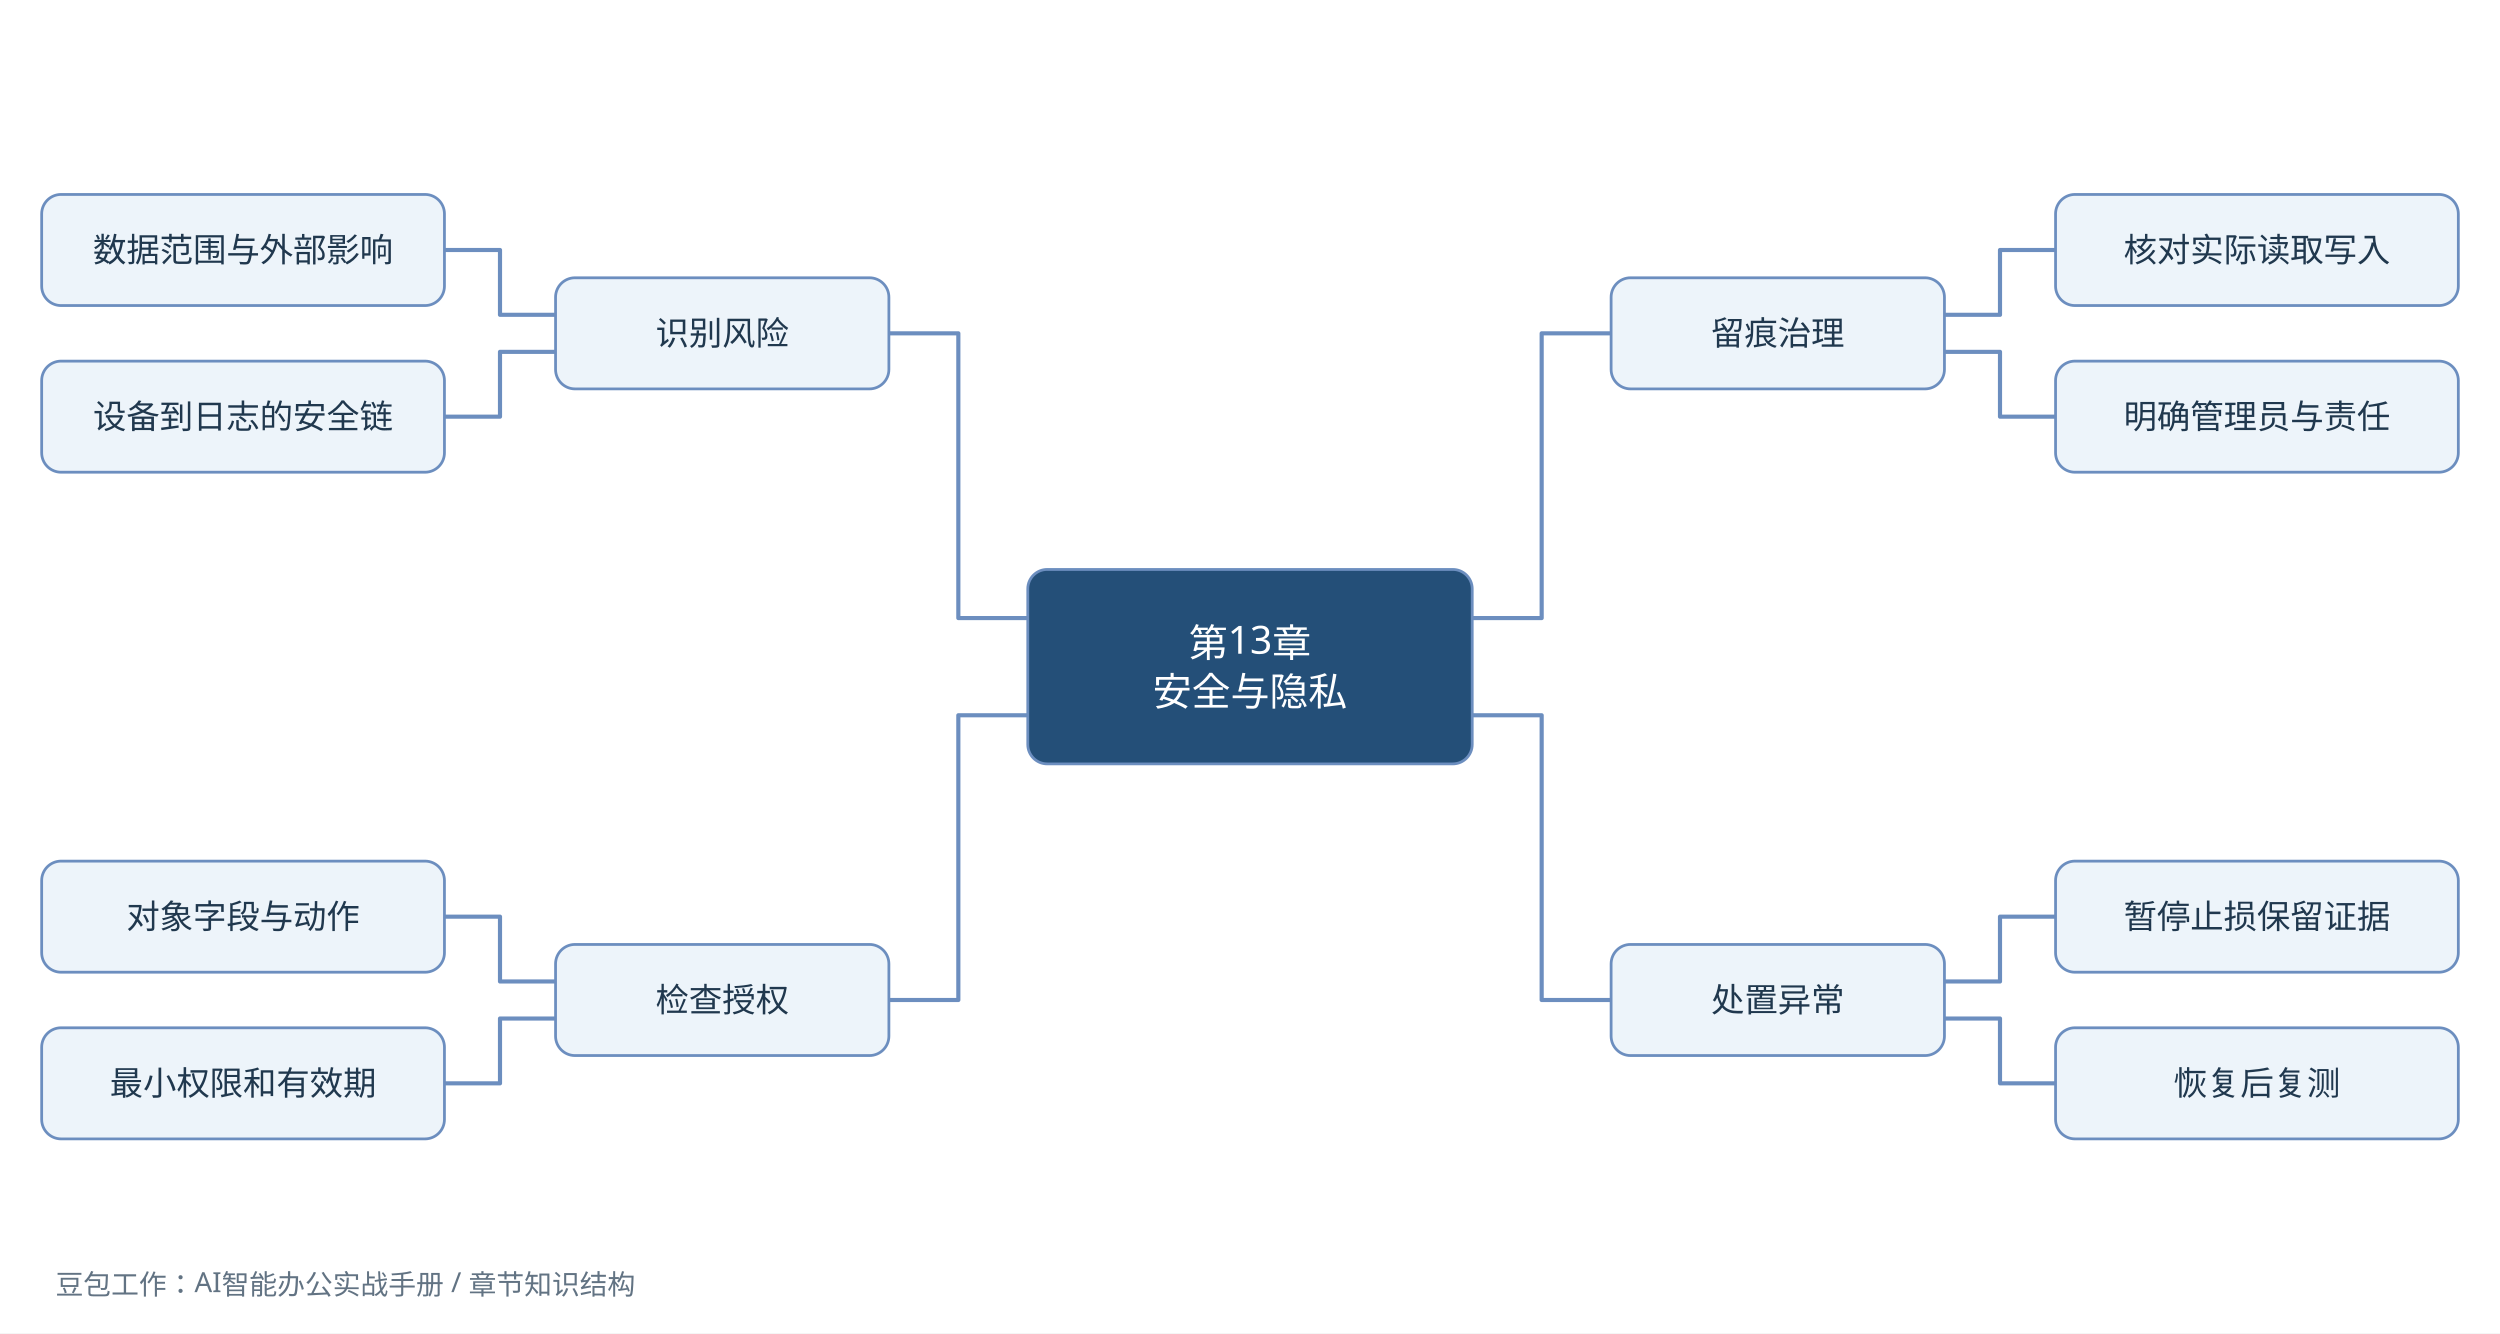
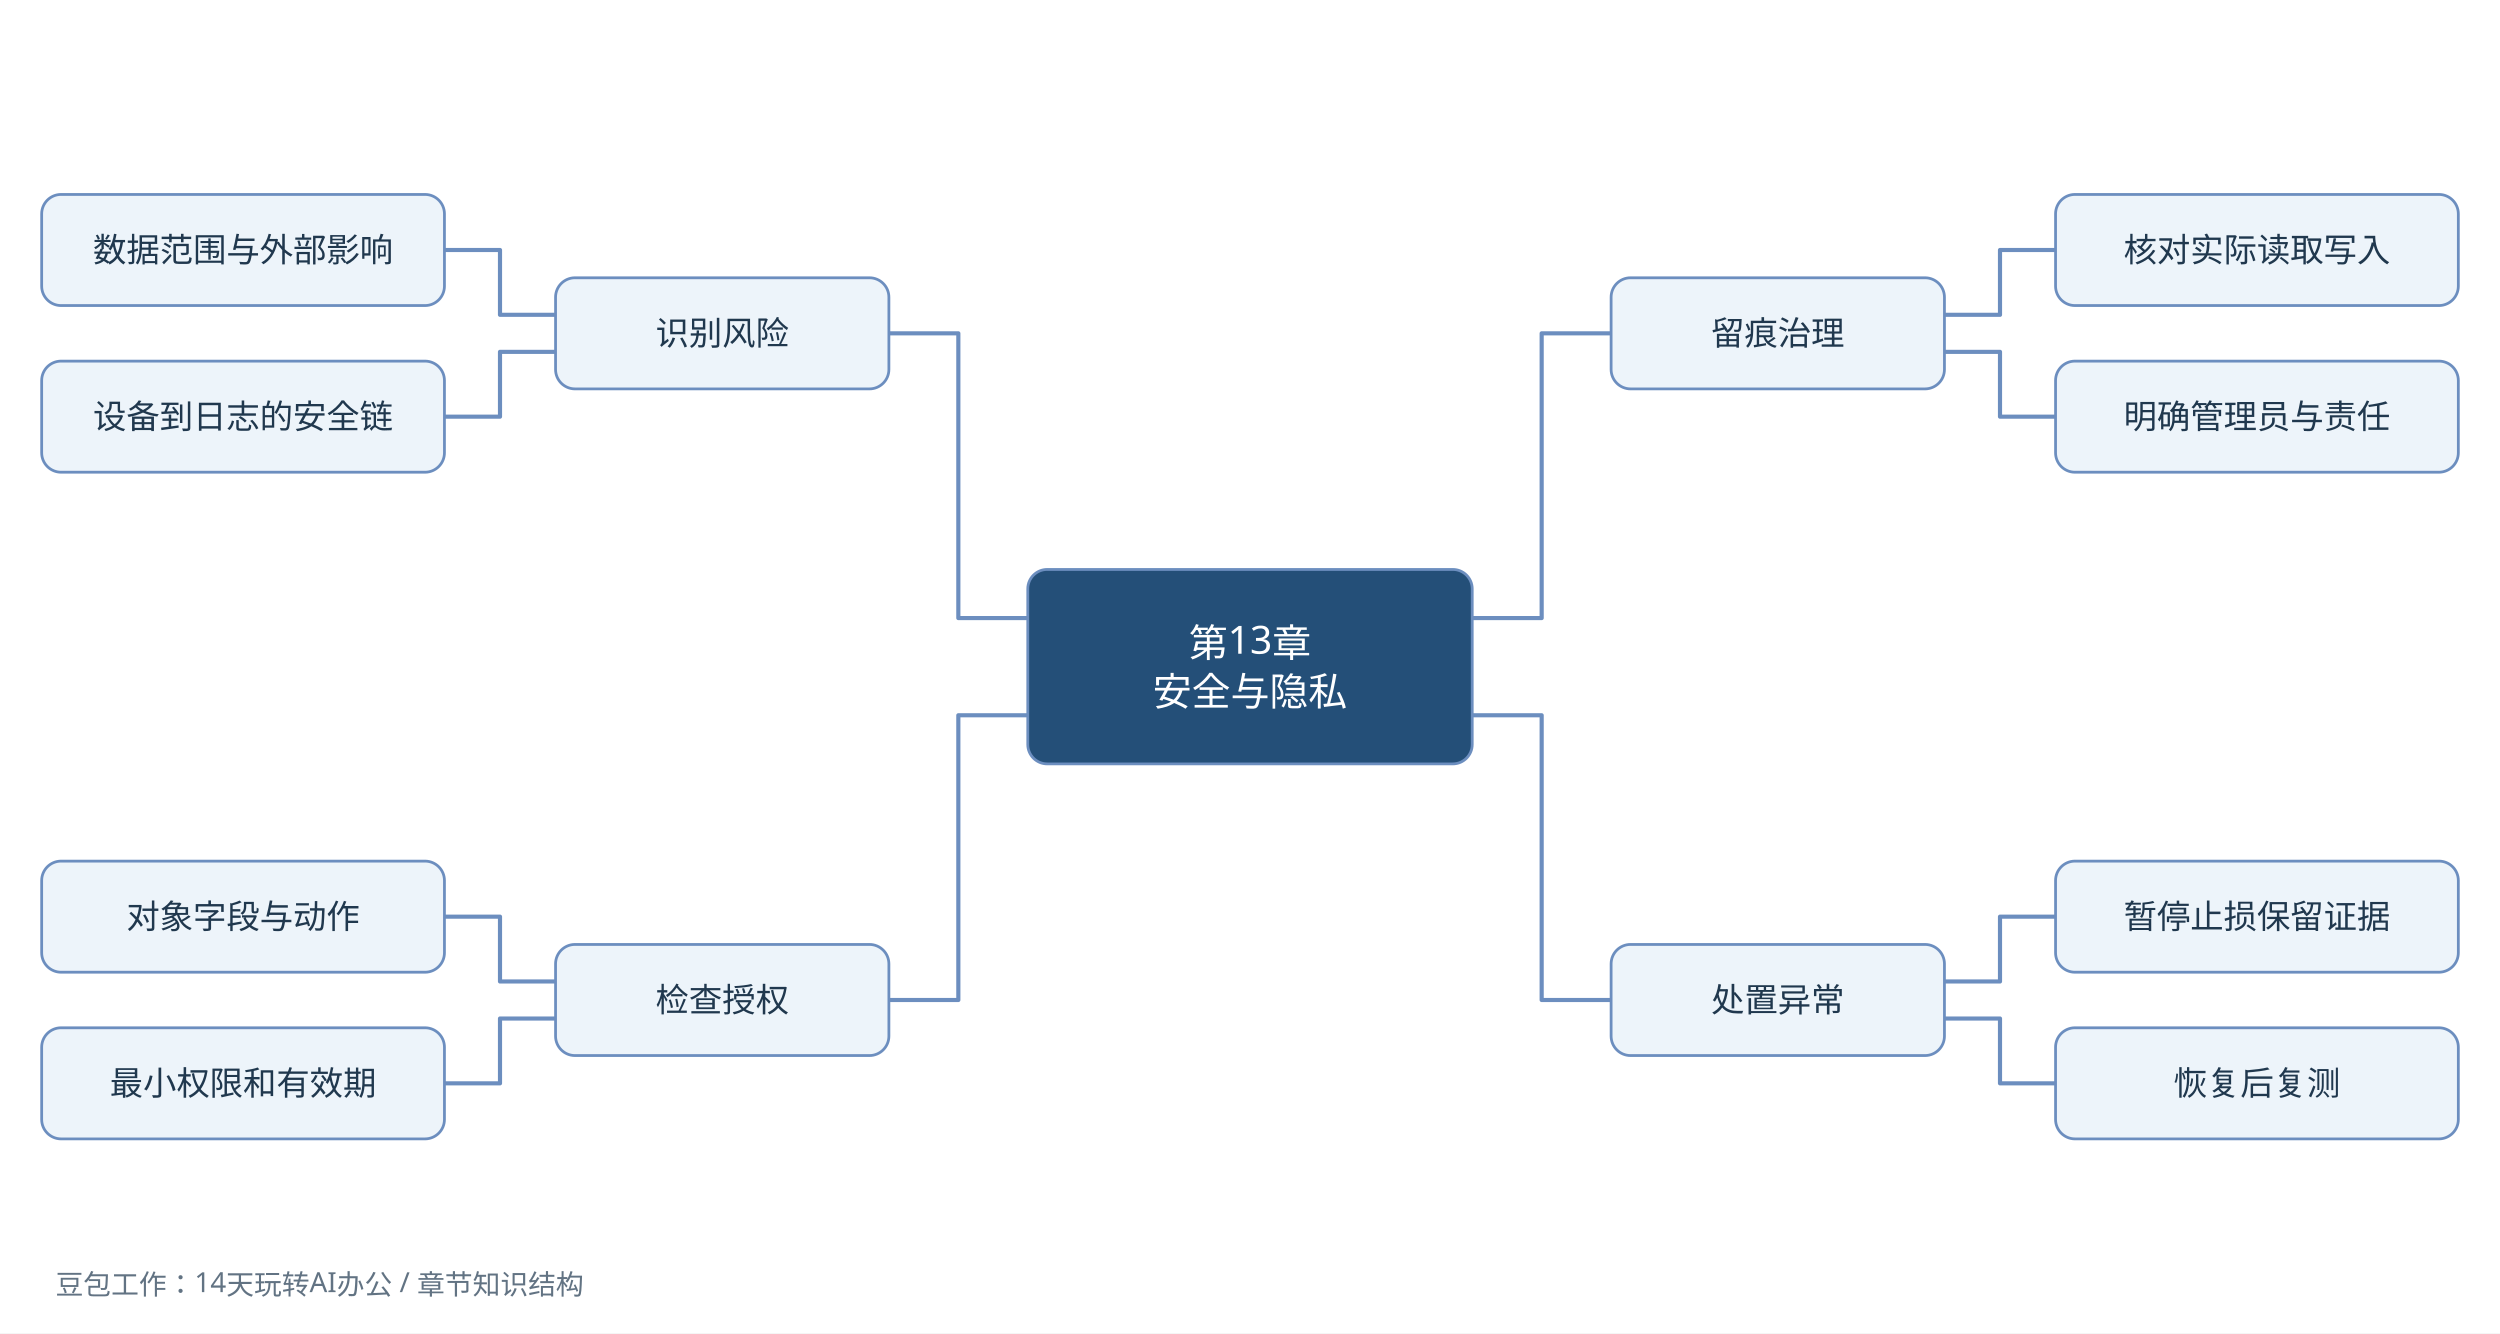
<svg xmlns="http://www.w3.org/2000/svg" width="1800" height="960" viewBox="0 0 1800 960">
  <rect width="100%" height="100%" fill="white" />
  <polyline points="740,445 690,445 690,240 640,240" fill="none" stroke="#6C8EBF" stroke-width="3" stroke-linejoin="round" />
  <polyline points="400,226.667 360,226.667 360,180 320,180" fill="none" stroke="#6C8EBF" stroke-width="3" stroke-linejoin="round" />
  <polyline points="400,253.333 360,253.333 360,300 320,300" fill="none" stroke="#6C8EBF" stroke-width="3" stroke-linejoin="round" />
  <polyline points="740,515 690,515 690,720 640,720" fill="none" stroke="#6C8EBF" stroke-width="3" stroke-linejoin="round" />
  <polyline points="400,706.667 360,706.667 360,660 320,660" fill="none" stroke="#6C8EBF" stroke-width="3" stroke-linejoin="round" />
  <polyline points="400,733.333 360,733.333 360,780 320,780" fill="none" stroke="#6C8EBF" stroke-width="3" stroke-linejoin="round" />
  <polyline points="1060,445 1110,445 1110,240 1160,240" fill="none" stroke="#6C8EBF" stroke-width="3" stroke-linejoin="round" />
  <polyline points="1400,226.667 1440,226.667 1440,180 1480,180" fill="none" stroke="#6C8EBF" stroke-width="3" stroke-linejoin="round" />
  <polyline points="1400,253.333 1440,253.333 1440,300 1480,300" fill="none" stroke="#6C8EBF" stroke-width="3" stroke-linejoin="round" />
  <polyline points="1060,515 1110,515 1110,720 1160,720" fill="none" stroke="#6C8EBF" stroke-width="3" stroke-linejoin="round" />
  <polyline points="1400,706.667 1440,706.667 1440,660 1480,660" fill="none" stroke="#6C8EBF" stroke-width="3" stroke-linejoin="round" />
  <polyline points="1400,733.333 1440,733.333 1440,780 1480,780" fill="none" stroke="#6C8EBF" stroke-width="3" stroke-linejoin="round" />
  <rect x="740" y="410" width="320" height="140" rx="14" fill="#244F78" stroke="#6C8EBF" stroke-width="2" />
  <text x="900" y="473" text-anchor="middle" font-family="Microsoft YaHei, sans-serif" font-size="28" fill="#FFFFFF">第13章</text>
  <text x="900" y="508" text-anchor="middle" font-family="Microsoft YaHei, sans-serif" font-size="28" fill="#FFFFFF">安全与隐私</text>
  <rect x="400" y="200" width="240" height="80" rx="14" fill="#EDF4FA" stroke="#6C8EBF" stroke-width="2" />
  <text x="520" y="248.5" text-anchor="middle" font-family="Microsoft YaHei, sans-serif" font-size="24" fill="#20384E">识别风险</text>
  <rect x="30" y="140" width="290" height="80" rx="14" fill="#EDF4FA" stroke="#6C8EBF" stroke-width="2" />
  <text x="175" y="188.5" text-anchor="middle" font-family="Microsoft YaHei, sans-serif" font-size="24" fill="#20384E">数据范围与外部影响</text>
  <rect x="30" y="260" width="290" height="80" rx="14" fill="#EDF4FA" stroke="#6C8EBF" stroke-width="2" />
  <text x="175" y="308.5" text-anchor="middle" font-family="Microsoft YaHei, sans-serif" font-size="24" fill="#20384E">设备到日志的安全链</text>
  <rect x="400" y="680" width="240" height="80" rx="14" fill="#EDF4FA" stroke="#6C8EBF" stroke-width="2" />
  <text x="520" y="728.5" text-anchor="middle" font-family="Microsoft YaHei, sans-serif" font-size="24" fill="#20384E">检查授权</text>
  <rect x="30" y="620" width="290" height="80" rx="14" fill="#EDF4FA" stroke="#6C8EBF" stroke-width="2" />
  <text x="175" y="668.5" text-anchor="middle" font-family="Microsoft YaHei, sans-serif" font-size="24" fill="#20384E">对象字段与动作</text>
  <rect x="30" y="740" width="290" height="80" rx="14" fill="#EDF4FA" stroke="#6C8EBF" stroke-width="2" />
  <text x="175" y="788.5" text-anchor="middle" font-family="Microsoft YaHei, sans-serif" font-size="24" fill="#20384E">最小权限和有效期</text>
  <rect x="1160" y="200" width="240" height="80" rx="14" fill="#EDF4FA" stroke="#6C8EBF" stroke-width="2" />
  <text x="1280" y="248.5" text-anchor="middle" font-family="Microsoft YaHei, sans-serif" font-size="24" fill="#20384E">留痕治理</text>
  <rect x="1480" y="140" width="290" height="80" rx="14" fill="#EDF4FA" stroke="#6C8EBF" stroke-width="2" />
  <text x="1625" y="188.5" text-anchor="middle" font-family="Microsoft YaHei, sans-serif" font-size="24" fill="#20384E">核对实际读取写入</text>
  <rect x="1480" y="260" width="290" height="80" rx="14" fill="#EDF4FA" stroke="#6C8EBF" stroke-width="2" />
  <text x="1625" y="308.5" text-anchor="middle" font-family="Microsoft YaHei, sans-serif" font-size="24" fill="#20384E">明确管理员与责任</text>
  <rect x="1160" y="680" width="240" height="80" rx="14" fill="#EDF4FA" stroke="#6C8EBF" stroke-width="2" />
  <text x="1280" y="728.5" text-anchor="middle" font-family="Microsoft YaHei, sans-serif" font-size="24" fill="#20384E">处置异常</text>
  <rect x="1480" y="620" width="290" height="80" rx="14" fill="#EDF4FA" stroke="#6C8EBF" stroke-width="2" />
  <text x="1625" y="668.5" text-anchor="middle" font-family="Microsoft YaHei, sans-serif" font-size="24" fill="#20384E">暂停止损保留证据</text>
  <rect x="1480" y="740" width="290" height="80" rx="14" fill="#EDF4FA" stroke="#6C8EBF" stroke-width="2" />
  <text x="1625" y="788.5" text-anchor="middle" font-family="Microsoft YaHei, sans-serif" font-size="24" fill="#20384E">恢复后复测</text>
-   <text x="40" y="932" font-family="Microsoft YaHei, sans-serif" font-size="20" fill="#627383">豆包工作：AI智能办公实战手册  /  章节知识结构</text>
+   <text x="40" y="932" font-family="Microsoft YaHei, sans-serif" font-size="20" fill="#627383">豆包工作：14天玩转AI办公  /  章节知识结构</text>
</svg>
